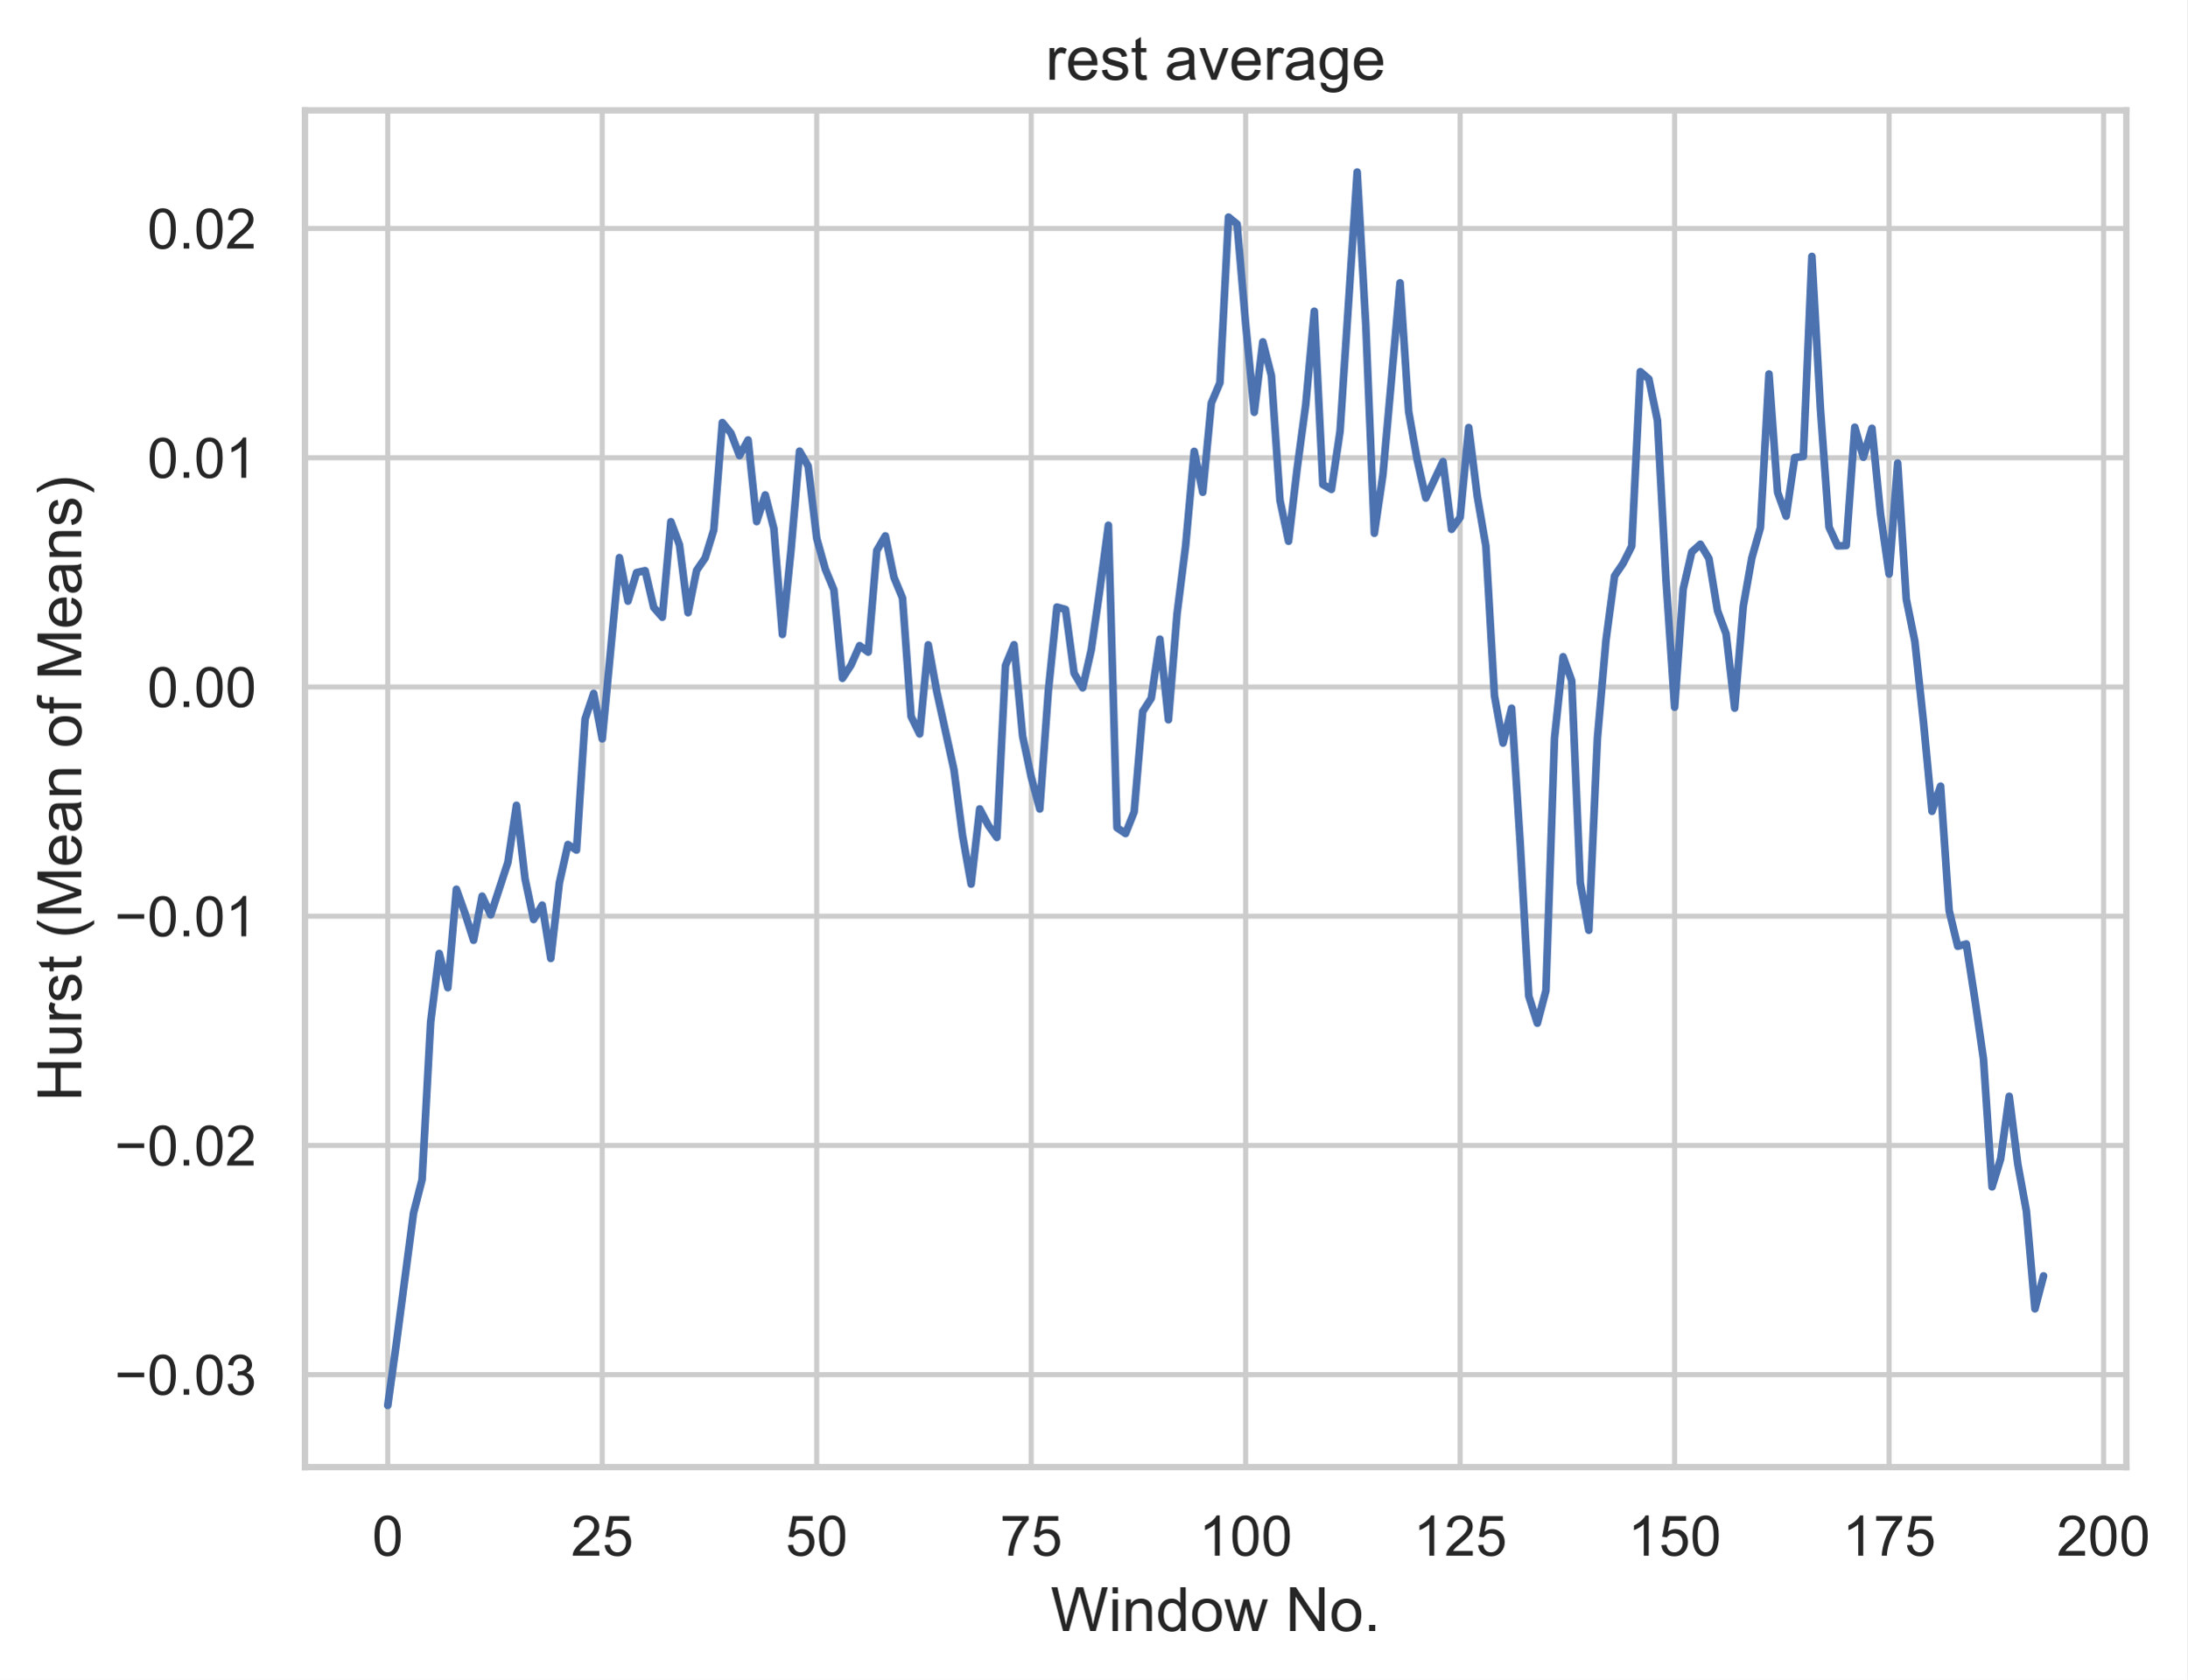
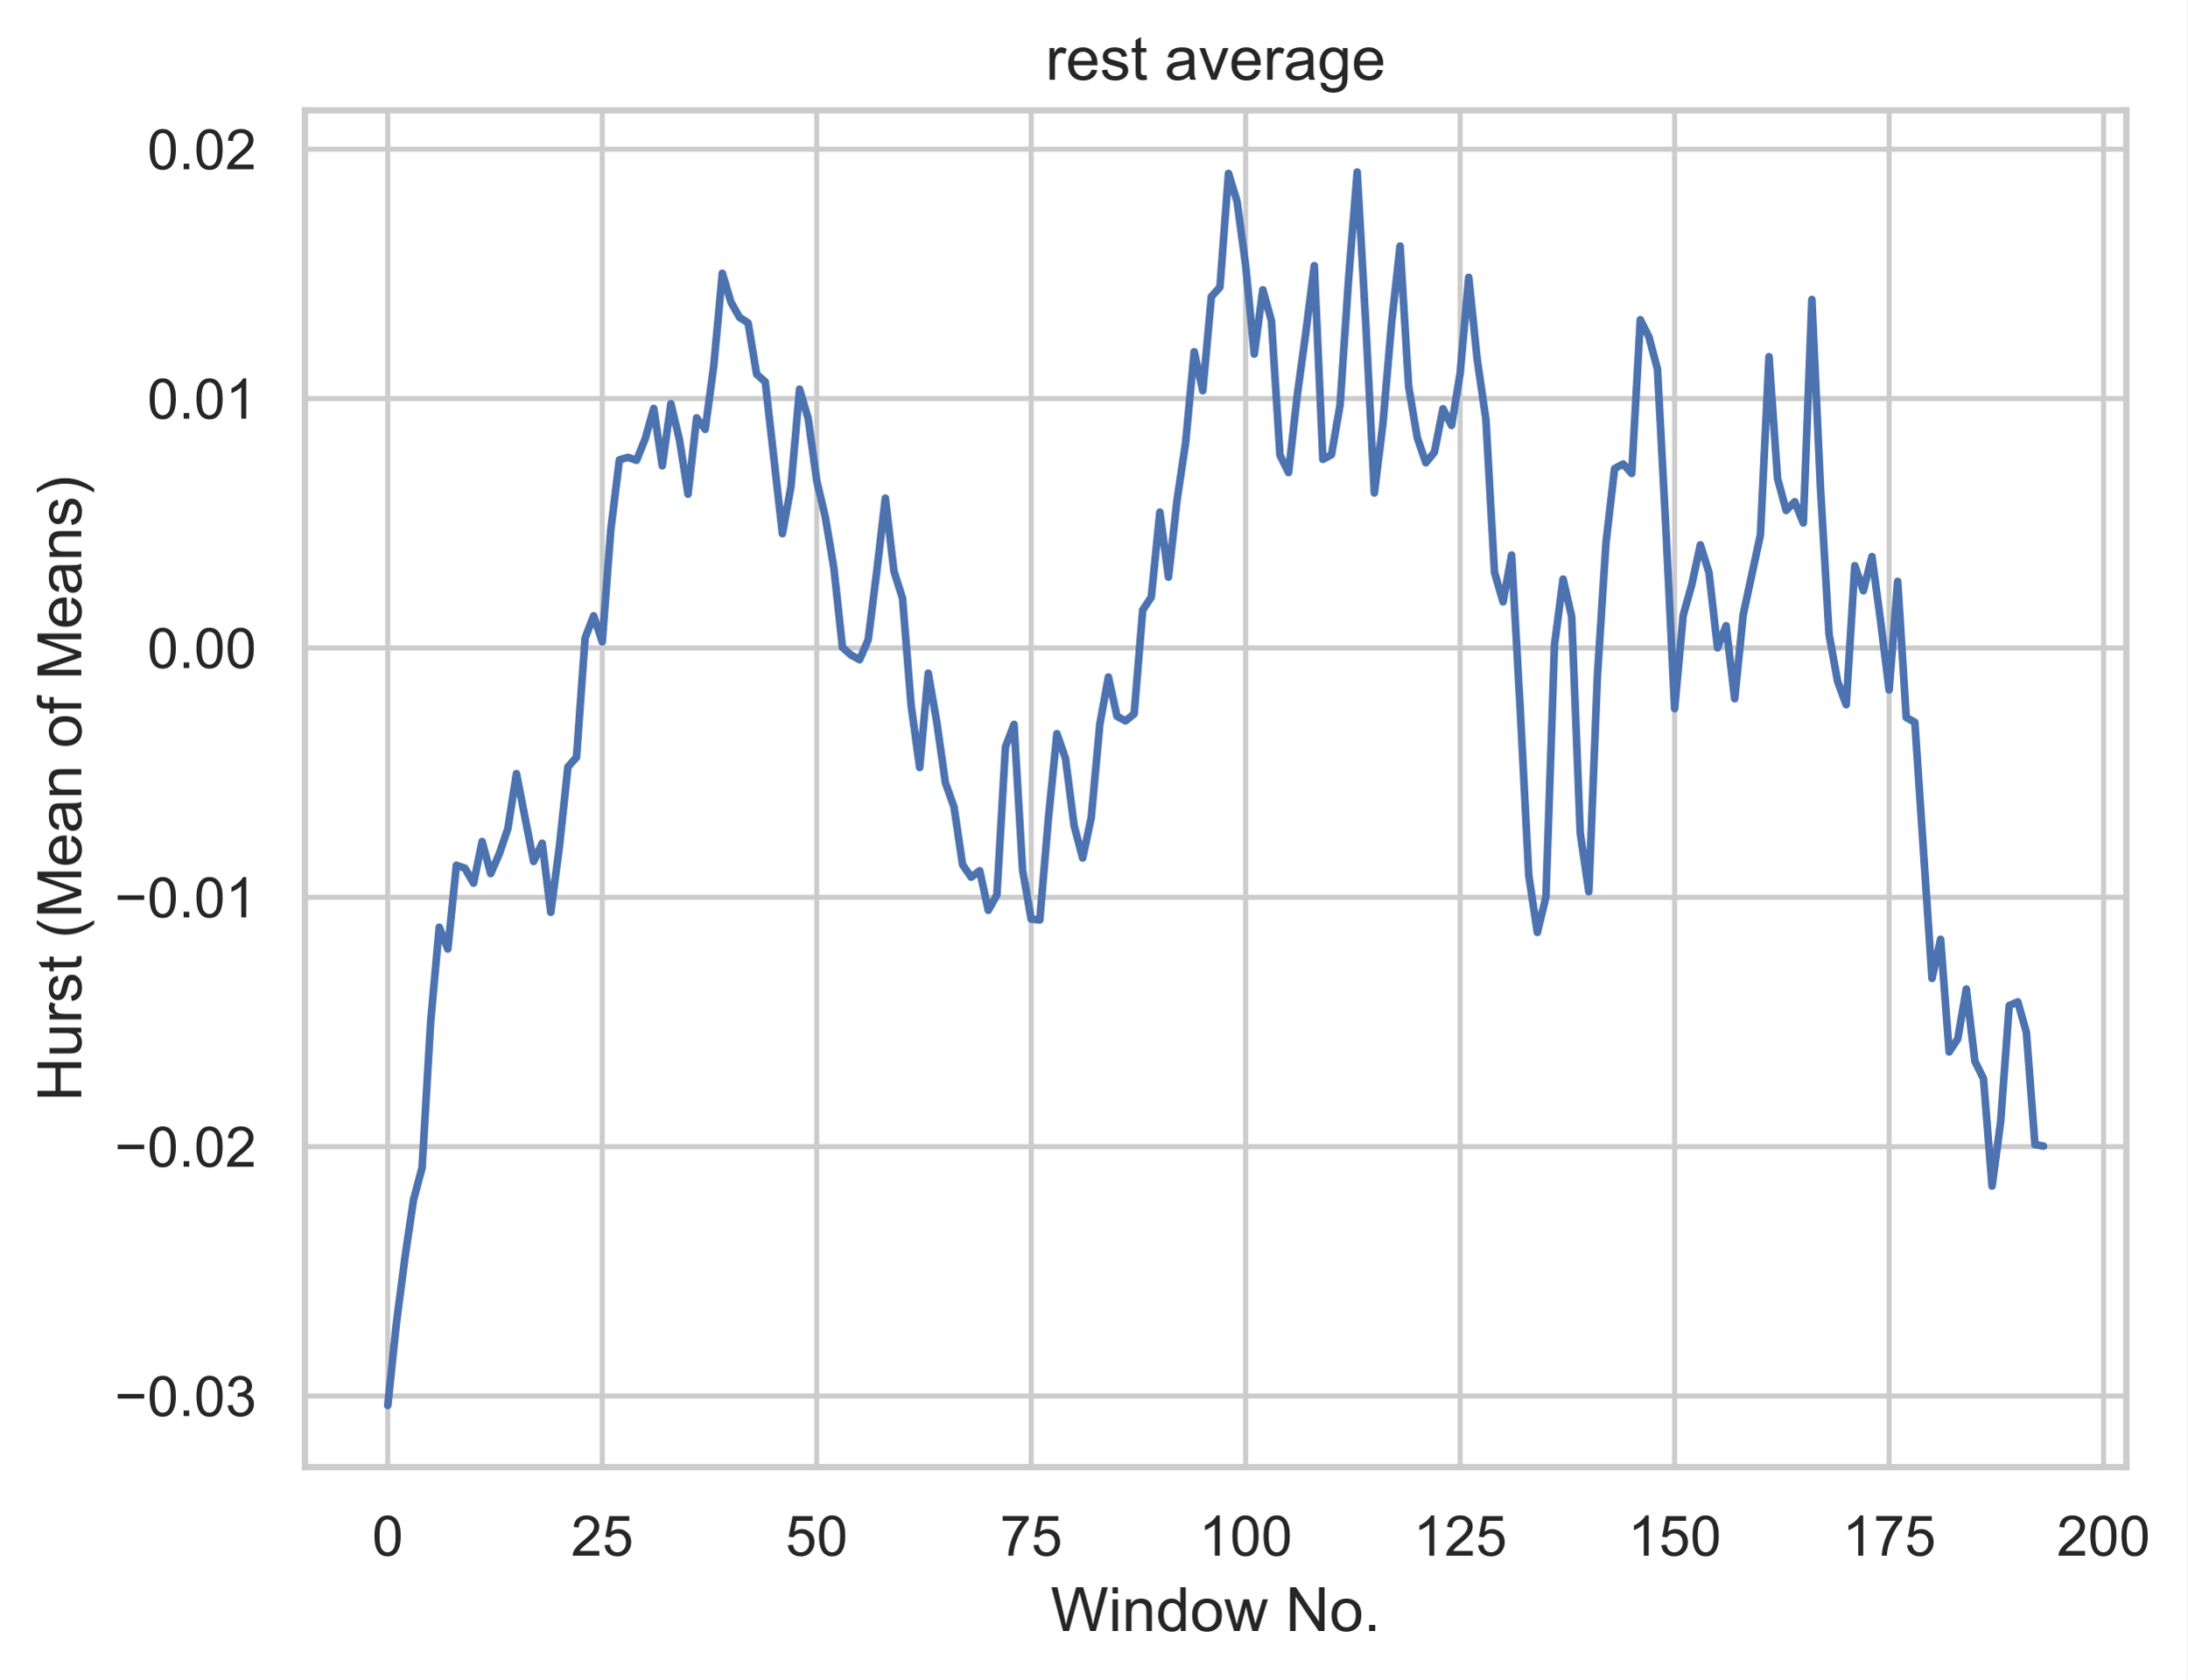
<svg xmlns="http://www.w3.org/2000/svg" xmlns:xlink="http://www.w3.org/1999/xlink" width="428.831pt" height="329.495pt" viewBox="0 0 428.831 329.495" version="1.1">
  <defs>
    <style type="text/css">*{stroke-linejoin: round; stroke-linecap: butt}</style>
  </defs>
  <g id="figure_1">
    <g id="patch_1">
      <path d="M 0 329.495  L 428.831 329.495  L 428.831 0  L 0 0  z " style="fill: #ffffff" />
    </g>
    <g id="axes_1">
      <g id="patch_2">
        <path d="M 59.793 287.761  L 416.913 287.761  L 416.913 21.649  L 59.793 21.649  z " style="fill: #ffffff" />
      </g>
      <g id="matplotlib.axis_1">
        <g id="xtick_1">
          <g id="line2d_1">
-             <path d="M 76.026 287.761  L 76.026 21.649  " clip-path="url(#pa81cbd7148)" style="fill: none; stroke: #cccccc; stroke-linecap: round" />
+             <path d="M 76.026 287.761  L 76.026 21.649  " clip-path="url(#p15cde6a3e1)" style="fill: none; stroke: #cccccc; stroke-linecap: round" />
          </g>
          <g id="text_1">
            <g style="fill: #262626" transform="translate(72.96718 305.1343) scale(0.11 -0.11)">
              <defs>
                <path id="ArialMT-30" d="M 266 2259  Q 266 3072 433 3567  Q 600 4063 929 4331  Q 1259 4600 1759 4600  Q 2128 4600 2406 4451  Q 2684 4303 2865 4023  Q 3047 3744 3150 3342  Q 3253 2941 3253 2259  Q 3253 1453 3087 958  Q 2922 463 2592 192  Q 2263 -78 1759 -78  Q 1097 -78 719 397  Q 266 969 266 2259  z M 844 2259  Q 844 1131 1108 757  Q 1372 384 1759 384  Q 2147 384 2411 759  Q 2675 1134 2675 2259  Q 2675 3391 2411 3762  Q 2147 4134 1753 4134  Q 1366 4134 1134 3806  Q 844 3388 844 2259  z " transform="scale(0.015625)" />
              </defs>
              <use xlink:href="#ArialMT-30" />
            </g>
          </g>
        </g>
        <g id="xtick_2">
          <g id="line2d_2">
-             <path d="M 118.079 287.761  L 118.079 21.649  " clip-path="url(#pa81cbd7148)" style="fill: none; stroke: #cccccc; stroke-linecap: round" />
+             <path d="M 118.079 287.761  L 118.079 21.649  " clip-path="url(#p15cde6a3e1)" style="fill: none; stroke: #cccccc; stroke-linecap: round" />
          </g>
          <g id="text_2">
            <g style="fill: #262626" transform="translate(111.9624 305.1343) scale(0.11 -0.11)">
              <defs>
                <path id="ArialMT-32" d="M 3222 541  L 3222 0  L 194 0  Q 188 203 259 391  Q 375 700 629 1000  Q 884 1300 1366 1694  Q 2113 2306 2375 2664  Q 2638 3022 2638 3341  Q 2638 3675 2398 3904  Q 2159 4134 1775 4134  Q 1369 4134 1125 3890  Q 881 3647 878 3216  L 300 3275  Q 359 3922 746 4261  Q 1134 4600 1788 4600  Q 2447 4600 2831 4234  Q 3216 3869 3216 3328  Q 3216 3053 3103 2787  Q 2991 2522 2730 2228  Q 2469 1934 1863 1422  Q 1356 997 1212 845  Q 1069 694 975 541  L 3222 541  z " transform="scale(0.015625)" />
                <path id="ArialMT-35" d="M 266 1200  L 856 1250  Q 922 819 1161 601  Q 1400 384 1738 384  Q 2144 384 2425 690  Q 2706 997 2706 1503  Q 2706 1984 2436 2262  Q 2166 2541 1728 2541  Q 1456 2541 1237 2417  Q 1019 2294 894 2097  L 366 2166  L 809 4519  L 3088 4519  L 3088 3981  L 1259 3981  L 1013 2750  Q 1425 3038 1878 3038  Q 2478 3038 2890 2622  Q 3303 2206 3303 1553  Q 3303 931 2941 478  Q 2500 -78 1738 -78  Q 1113 -78 717 272  Q 322 622 266 1200  z " transform="scale(0.015625)" />
              </defs>
              <use xlink:href="#ArialMT-32" />
              <use xlink:href="#ArialMT-35" x="55.615" />
            </g>
          </g>
        </g>
        <g id="xtick_3">
          <g id="line2d_3">
-             <path d="M 160.133 287.761  L 160.133 21.649  " clip-path="url(#pa81cbd7148)" style="fill: none; stroke: #cccccc; stroke-linecap: round" />
+             <path d="M 160.133 287.761  L 160.133 21.649  " clip-path="url(#p15cde6a3e1)" style="fill: none; stroke: #cccccc; stroke-linecap: round" />
          </g>
          <g id="text_3">
            <g style="fill: #262626" transform="translate(154.0161 305.1343) scale(0.11 -0.11)">
              <use xlink:href="#ArialMT-35" />
              <use xlink:href="#ArialMT-30" x="55.615" />
            </g>
          </g>
        </g>
        <g id="xtick_4">
          <g id="line2d_4">
-             <path d="M 202.187 287.761  L 202.187 21.649  " clip-path="url(#pa81cbd7148)" style="fill: none; stroke: #cccccc; stroke-linecap: round" />
+             <path d="M 202.187 287.761  L 202.187 21.649  " clip-path="url(#p15cde6a3e1)" style="fill: none; stroke: #cccccc; stroke-linecap: round" />
          </g>
          <g id="text_4">
            <g style="fill: #262626" transform="translate(196.0698 305.1343) scale(0.11 -0.11)">
              <defs>
                <path id="ArialMT-37" d="M 303 3981  L 303 4522  L 3269 4522  L 3269 4084  Q 2831 3619 2401 2847  Q 1972 2075 1738 1259  Q 1569 684 1522 0  L 944 0  Q 953 541 1156 1306  Q 1359 2072 1739 2783  Q 2119 3494 2547 3981  L 303 3981  z " transform="scale(0.015625)" />
              </defs>
              <use xlink:href="#ArialMT-37" />
              <use xlink:href="#ArialMT-35" x="55.615" />
            </g>
          </g>
        </g>
        <g id="xtick_5">
          <g id="line2d_5">
-             <path d="M 244.24 287.761  L 244.24 21.649  " clip-path="url(#pa81cbd7148)" style="fill: none; stroke: #cccccc; stroke-linecap: round" />
+             <path d="M 244.24 287.761  L 244.24 21.649  " clip-path="url(#p15cde6a3e1)" style="fill: none; stroke: #cccccc; stroke-linecap: round" />
          </g>
          <g id="text_5">
            <g style="fill: #262626" transform="translate(235.0649 305.1343) scale(0.11 -0.11)">
              <defs>
                <path id="ArialMT-31" d="M 2384 0  L 1822 0  L 1822 3584  Q 1619 3391 1289 3197  Q 959 3003 697 2906  L 697 3450  Q 1169 3672 1522 3987  Q 1875 4303 2022 4600  L 2384 4600  L 2384 0  z " transform="scale(0.015625)" />
              </defs>
              <use xlink:href="#ArialMT-31" />
              <use xlink:href="#ArialMT-30" x="55.615" />
              <use xlink:href="#ArialMT-30" x="111.23" />
            </g>
          </g>
        </g>
        <g id="xtick_6">
          <g id="line2d_6">
-             <path d="M 286.294 287.761  L 286.294 21.649  " clip-path="url(#pa81cbd7148)" style="fill: none; stroke: #cccccc; stroke-linecap: round" />
+             <path d="M 286.294 287.761  L 286.294 21.649  " clip-path="url(#p15cde6a3e1)" style="fill: none; stroke: #cccccc; stroke-linecap: round" />
          </g>
          <g id="text_6">
            <g style="fill: #262626" transform="translate(277.1186 305.1343) scale(0.11 -0.11)">
              <use xlink:href="#ArialMT-31" />
              <use xlink:href="#ArialMT-32" x="55.615" />
              <use xlink:href="#ArialMT-35" x="111.23" />
            </g>
          </g>
        </g>
        <g id="xtick_7">
          <g id="line2d_7">
-             <path d="M 328.348 287.761  L 328.348 21.649  " clip-path="url(#pa81cbd7148)" style="fill: none; stroke: #cccccc; stroke-linecap: round" />
+             <path d="M 328.348 287.761  L 328.348 21.649  " clip-path="url(#p15cde6a3e1)" style="fill: none; stroke: #cccccc; stroke-linecap: round" />
          </g>
          <g id="text_7">
            <g style="fill: #262626" transform="translate(319.1723 305.1343) scale(0.11 -0.11)">
              <use xlink:href="#ArialMT-31" />
              <use xlink:href="#ArialMT-35" x="55.615" />
              <use xlink:href="#ArialMT-30" x="111.23" />
            </g>
          </g>
        </g>
        <g id="xtick_8">
          <g id="line2d_8">
-             <path d="M 370.402 287.761  L 370.402 21.649  " clip-path="url(#pa81cbd7148)" style="fill: none; stroke: #cccccc; stroke-linecap: round" />
+             <path d="M 370.402 287.761  L 370.402 21.649  " clip-path="url(#p15cde6a3e1)" style="fill: none; stroke: #cccccc; stroke-linecap: round" />
          </g>
          <g id="text_8">
            <g style="fill: #262626" transform="translate(361.226 305.1343) scale(0.11 -0.11)">
              <use xlink:href="#ArialMT-31" />
              <use xlink:href="#ArialMT-37" x="55.615" />
              <use xlink:href="#ArialMT-35" x="111.23" />
            </g>
          </g>
        </g>
        <g id="xtick_9">
          <g id="line2d_9">
-             <path d="M 412.455 287.761  L 412.455 21.649  " clip-path="url(#pa81cbd7148)" style="fill: none; stroke: #cccccc; stroke-linecap: round" />
+             <path d="M 412.455 287.761  L 412.455 21.649  " clip-path="url(#p15cde6a3e1)" style="fill: none; stroke: #cccccc; stroke-linecap: round" />
          </g>
          <g id="text_9">
            <g style="fill: #262626" transform="translate(403.2797 305.1343) scale(0.11 -0.11)">
              <use xlink:href="#ArialMT-32" />
              <use xlink:href="#ArialMT-30" x="55.615" />
              <use xlink:href="#ArialMT-30" x="111.23" />
            </g>
          </g>
        </g>
        <g id="text_10">
          <g style="fill: #262626" transform="translate(206.0102 319.91) scale(0.12 -0.12)">
            <defs>
              <path id="ArialMT-57" d="M 1294 0  L 78 4581  L 700 4581  L 1397 1578  Q 1509 1106 1591 641  Q 1766 1375 1797 1488  L 2669 4581  L 3400 4581  L 4056 2263  Q 4303 1400 4413 641  Q 4500 1075 4641 1638  L 5359 4581  L 5969 4581  L 4713 0  L 4128 0  L 3163 3491  Q 3041 3928 3019 4028  Q 2947 3713 2884 3491  L 1913 0  L 1294 0  z " transform="scale(0.015625)" />
              <path id="ArialMT-69" d="M 425 3934  L 425 4581  L 988 4581  L 988 3934  L 425 3934  z M 425 0  L 425 3319  L 988 3319  L 988 0  L 425 0  z " transform="scale(0.015625)" />
              <path id="ArialMT-6e" d="M 422 0  L 422 3319  L 928 3319  L 928 2847  Q 1294 3394 1984 3394  Q 2284 3394 2536 3286  Q 2788 3178 2913 3003  Q 3038 2828 3088 2588  Q 3119 2431 3119 2041  L 3119 0  L 2556 0  L 2556 2019  Q 2556 2363 2490 2533  Q 2425 2703 2258 2804  Q 2091 2906 1866 2906  Q 1506 2906 1245 2678  Q 984 2450 984 1813  L 984 0  L 422 0  z " transform="scale(0.015625)" />
              <path id="ArialMT-64" d="M 2575 0  L 2575 419  Q 2259 -75 1647 -75  Q 1250 -75 917 144  Q 584 363 401 755  Q 219 1147 219 1656  Q 219 2153 384 2558  Q 550 2963 881 3178  Q 1213 3394 1622 3394  Q 1922 3394 2156 3267  Q 2391 3141 2538 2938  L 2538 4581  L 3097 4581  L 3097 0  L 2575 0  z M 797 1656  Q 797 1019 1065 703  Q 1334 388 1700 388  Q 2069 388 2326 689  Q 2584 991 2584 1609  Q 2584 2291 2321 2609  Q 2059 2928 1675 2928  Q 1300 2928 1048 2622  Q 797 2316 797 1656  z " transform="scale(0.015625)" />
              <path id="ArialMT-6f" d="M 213 1659  Q 213 2581 725 3025  Q 1153 3394 1769 3394  Q 2453 3394 2887 2945  Q 3322 2497 3322 1706  Q 3322 1066 3130 698  Q 2938 331 2570 128  Q 2203 -75 1769 -75  Q 1072 -75 642 372  Q 213 819 213 1659  z M 791 1659  Q 791 1022 1069 705  Q 1347 388 1769 388  Q 2188 388 2466 706  Q 2744 1025 2744 1678  Q 2744 2294 2464 2611  Q 2184 2928 1769 2928  Q 1347 2928 1069 2612  Q 791 2297 791 1659  z " transform="scale(0.015625)" />
              <path id="ArialMT-77" d="M 1034 0  L 19 3319  L 600 3319  L 1128 1403  L 1325 691  Q 1338 744 1497 1375  L 2025 3319  L 2603 3319  L 3100 1394  L 3266 759  L 3456 1400  L 4025 3319  L 4572 3319  L 3534 0  L 2950 0  L 2422 1988  L 2294 2553  L 1622 0  L 1034 0  z " transform="scale(0.015625)" />
              <path id="ArialMT-20" transform="scale(0.015625)" />
              <path id="ArialMT-4e" d="M 488 0  L 488 4581  L 1109 4581  L 3516 984  L 3516 4581  L 4097 4581  L 4097 0  L 3475 0  L 1069 3600  L 1069 0  L 488 0  z " transform="scale(0.015625)" />
              <path id="ArialMT-2e" d="M 581 0  L 581 641  L 1222 641  L 1222 0  L 581 0  z " transform="scale(0.015625)" />
            </defs>
            <use xlink:href="#ArialMT-57" />
            <use xlink:href="#ArialMT-69" x="94.385" />
            <use xlink:href="#ArialMT-6e" x="116.602" />
            <use xlink:href="#ArialMT-64" x="172.217" />
            <use xlink:href="#ArialMT-6f" x="227.832" />
            <use xlink:href="#ArialMT-77" x="283.447" />
            <use xlink:href="#ArialMT-20" x="355.664" />
            <use xlink:href="#ArialMT-4e" x="383.447" />
            <use xlink:href="#ArialMT-6f" x="455.664" />
            <use xlink:href="#ArialMT-2e" x="511.279" />
          </g>
        </g>
      </g>
      <g id="matplotlib.axis_2">
        <g id="ytick_1">
          <g id="line2d_10">
-             <path d="M 59.793 269.628  L 416.913 269.628  " clip-path="url(#pa81cbd7148)" style="fill: none; stroke: #cccccc; stroke-linecap: round" />
+             <path d="M 59.793 273.815  L 416.913 273.815  " clip-path="url(#p15cde6a3e1)" style="fill: none; stroke: #cccccc; stroke-linecap: round" />
          </g>
          <g id="text_11">
-             <g style="fill: #262626" transform="translate(22.46125 273.5649) scale(0.11 -0.11)">
+             <g style="fill: #262626" transform="translate(22.46125 277.7518) scale(0.11 -0.11)">
              <defs>
                <path id="ArialMT-2212" d="M 3381 1997  L 356 1997  L 356 2522  L 3381 2522  L 3381 1997  z " transform="scale(0.015625)" />
                <path id="ArialMT-33" d="M 269 1209  L 831 1284  Q 928 806 1161 595  Q 1394 384 1728 384  Q 2125 384 2398 659  Q 2672 934 2672 1341  Q 2672 1728 2419 1979  Q 2166 2231 1775 2231  Q 1616 2231 1378 2169  L 1441 2663  Q 1497 2656 1531 2656  Q 1891 2656 2178 2843  Q 2466 3031 2466 3422  Q 2466 3731 2256 3934  Q 2047 4138 1716 4138  Q 1388 4138 1169 3931  Q 950 3725 888 3313  L 325 3413  Q 428 3978 793 4289  Q 1159 4600 1703 4600  Q 2078 4600 2393 4439  Q 2709 4278 2876 4000  Q 3044 3722 3044 3409  Q 3044 3113 2884 2869  Q 2725 2625 2413 2481  Q 2819 2388 3044 2092  Q 3269 1797 3269 1353  Q 3269 753 2831 336  Q 2394 -81 1725 -81  Q 1122 -81 723 278  Q 325 638 269 1209  z " transform="scale(0.015625)" />
              </defs>
              <use xlink:href="#ArialMT-2212" />
              <use xlink:href="#ArialMT-30" x="58.398" />
              <use xlink:href="#ArialMT-2e" x="114.014" />
              <use xlink:href="#ArialMT-30" x="141.797" />
              <use xlink:href="#ArialMT-33" x="197.412" />
            </g>
          </g>
        </g>
        <g id="ytick_2">
          <g id="line2d_11">
-             <path d="M 59.793 224.666  L 416.913 224.666  " clip-path="url(#pa81cbd7148)" style="fill: none; stroke: #cccccc; stroke-linecap: round" />
+             <path d="M 59.793 224.905  L 416.913 224.905  " clip-path="url(#p15cde6a3e1)" style="fill: none; stroke: #cccccc; stroke-linecap: round" />
          </g>
          <g id="text_12">
-             <g style="fill: #262626" transform="translate(22.46125 228.6026) scale(0.11 -0.11)">
+             <g style="fill: #262626" transform="translate(22.46125 228.8416) scale(0.11 -0.11)">
              <use xlink:href="#ArialMT-2212" />
              <use xlink:href="#ArialMT-30" x="58.398" />
              <use xlink:href="#ArialMT-2e" x="114.014" />
              <use xlink:href="#ArialMT-30" x="141.797" />
              <use xlink:href="#ArialMT-32" x="197.412" />
            </g>
          </g>
        </g>
        <g id="ytick_3">
          <g id="line2d_12">
-             <path d="M 59.793 179.703  L 416.913 179.703  " clip-path="url(#pa81cbd7148)" style="fill: none; stroke: #cccccc; stroke-linecap: round" />
+             <path d="M 59.793 175.995  L 416.913 175.995  " clip-path="url(#p15cde6a3e1)" style="fill: none; stroke: #cccccc; stroke-linecap: round" />
          </g>
          <g id="text_13">
-             <g style="fill: #262626" transform="translate(22.46125 183.6403) scale(0.11 -0.11)">
+             <g style="fill: #262626" transform="translate(22.46125 179.9314) scale(0.11 -0.11)">
              <use xlink:href="#ArialMT-2212" />
              <use xlink:href="#ArialMT-30" x="58.398" />
              <use xlink:href="#ArialMT-2e" x="114.014" />
              <use xlink:href="#ArialMT-30" x="141.797" />
              <use xlink:href="#ArialMT-31" x="197.412" />
            </g>
          </g>
        </g>
        <g id="ytick_4">
          <g id="line2d_13">
-             <path d="M 59.793 134.741  L 416.913 134.741  " clip-path="url(#pa81cbd7148)" style="fill: none; stroke: #cccccc; stroke-linecap: round" />
+             <path d="M 59.793 127.084  L 416.913 127.084  " clip-path="url(#p15cde6a3e1)" style="fill: none; stroke: #cccccc; stroke-linecap: round" />
          </g>
          <g id="text_14">
-             <g style="fill: #262626" transform="translate(28.88594 138.678) scale(0.11 -0.11)">
+             <g style="fill: #262626" transform="translate(28.88594 131.0212) scale(0.11 -0.11)">
              <use xlink:href="#ArialMT-30" />
              <use xlink:href="#ArialMT-2e" x="55.615" />
              <use xlink:href="#ArialMT-30" x="83.398" />
              <use xlink:href="#ArialMT-30" x="139.014" />
            </g>
          </g>
        </g>
        <g id="ytick_5">
          <g id="line2d_14">
-             <path d="M 59.793 89.779  L 416.913 89.779  " clip-path="url(#pa81cbd7148)" style="fill: none; stroke: #cccccc; stroke-linecap: round" />
+             <path d="M 59.793 78.174  L 416.913 78.174  " clip-path="url(#p15cde6a3e1)" style="fill: none; stroke: #cccccc; stroke-linecap: round" />
          </g>
          <g id="text_15">
-             <g style="fill: #262626" transform="translate(28.88594 93.71568) scale(0.11 -0.11)">
+             <g style="fill: #262626" transform="translate(28.88594 82.11101) scale(0.11 -0.11)">
              <use xlink:href="#ArialMT-30" />
              <use xlink:href="#ArialMT-2e" x="55.615" />
              <use xlink:href="#ArialMT-30" x="83.398" />
              <use xlink:href="#ArialMT-31" x="139.014" />
            </g>
          </g>
        </g>
        <g id="ytick_6">
          <g id="line2d_15">
-             <path d="M 59.793 44.817  L 416.913 44.817  " clip-path="url(#pa81cbd7148)" style="fill: none; stroke: #cccccc; stroke-linecap: round" />
+             <path d="M 59.793 29.264  L 416.913 29.264  " clip-path="url(#p15cde6a3e1)" style="fill: none; stroke: #cccccc; stroke-linecap: round" />
          </g>
          <g id="text_16">
-             <g style="fill: #262626" transform="translate(28.88594 48.75339) scale(0.11 -0.11)">
+             <g style="fill: #262626" transform="translate(28.88594 33.20081) scale(0.11 -0.11)">
              <use xlink:href="#ArialMT-30" />
              <use xlink:href="#ArialMT-2e" x="55.615" />
              <use xlink:href="#ArialMT-30" x="83.398" />
              <use xlink:href="#ArialMT-32" x="139.014" />
            </g>
          </g>
        </g>
        <g id="text_17">
          <g style="fill: #262626" transform="translate(15.93562 216.0538) rotate(-90) scale(0.12 -0.12)">
            <defs>
              <path id="ArialMT-48" d="M 513 0  L 513 4581  L 1119 4581  L 1119 2700  L 3500 2700  L 3500 4581  L 4106 4581  L 4106 0  L 3500 0  L 3500 2159  L 1119 2159  L 1119 0  L 513 0  z " transform="scale(0.015625)" />
              <path id="ArialMT-75" d="M 2597 0  L 2597 488  Q 2209 -75 1544 -75  Q 1250 -75 995 37  Q 741 150 617 320  Q 494 491 444 738  Q 409 903 409 1263  L 409 3319  L 972 3319  L 972 1478  Q 972 1038 1006 884  Q 1059 663 1231 536  Q 1403 409 1656 409  Q 1909 409 2131 539  Q 2353 669 2445 892  Q 2538 1116 2538 1541  L 2538 3319  L 3100 3319  L 3100 0  L 2597 0  z " transform="scale(0.015625)" />
              <path id="ArialMT-72" d="M 416 0  L 416 3319  L 922 3319  L 922 2816  Q 1116 3169 1280 3281  Q 1444 3394 1641 3394  Q 1925 3394 2219 3213  L 2025 2691  Q 1819 2813 1613 2813  Q 1428 2813 1281 2702  Q 1134 2591 1072 2394  Q 978 2094 978 1738  L 978 0  L 416 0  z " transform="scale(0.015625)" />
              <path id="ArialMT-73" d="M 197 991  L 753 1078  Q 800 744 1014 566  Q 1228 388 1613 388  Q 2000 388 2187 545  Q 2375 703 2375 916  Q 2375 1106 2209 1216  Q 2094 1291 1634 1406  Q 1016 1563 777 1677  Q 538 1791 414 1992  Q 291 2194 291 2438  Q 291 2659 392 2848  Q 494 3038 669 3163  Q 800 3259 1026 3326  Q 1253 3394 1513 3394  Q 1903 3394 2198 3281  Q 2494 3169 2634 2976  Q 2775 2784 2828 2463  L 2278 2388  Q 2241 2644 2061 2787  Q 1881 2931 1553 2931  Q 1166 2931 1000 2803  Q 834 2675 834 2503  Q 834 2394 903 2306  Q 972 2216 1119 2156  Q 1203 2125 1616 2013  Q 2213 1853 2448 1751  Q 2684 1650 2818 1456  Q 2953 1263 2953 975  Q 2953 694 2789 445  Q 2625 197 2315 61  Q 2006 -75 1616 -75  Q 969 -75 630 194  Q 291 463 197 991  z " transform="scale(0.015625)" />
              <path id="ArialMT-74" d="M 1650 503  L 1731 6  Q 1494 -44 1306 -44  Q 1000 -44 831 53  Q 663 150 594 308  Q 525 466 525 972  L 525 2881  L 113 2881  L 113 3319  L 525 3319  L 525 4141  L 1084 4478  L 1084 3319  L 1650 3319  L 1650 2881  L 1084 2881  L 1084 941  Q 1084 700 1114 631  Q 1144 563 1211 522  Q 1278 481 1403 481  Q 1497 481 1650 503  z " transform="scale(0.015625)" />
              <path id="ArialMT-28" d="M 1497 -1347  Q 1031 -759 709 28  Q 388 816 388 1659  Q 388 2403 628 3084  Q 909 3875 1497 4659  L 1900 4659  Q 1522 4009 1400 3731  Q 1209 3300 1100 2831  Q 966 2247 966 1656  Q 966 153 1900 -1347  L 1497 -1347  z " transform="scale(0.015625)" />
              <path id="ArialMT-4d" d="M 475 0  L 475 4581  L 1388 4581  L 2472 1338  Q 2622 884 2691 659  Q 2769 909 2934 1394  L 4031 4581  L 4847 4581  L 4847 0  L 4263 0  L 4263 3834  L 2931 0  L 2384 0  L 1059 3900  L 1059 0  L 475 0  z " transform="scale(0.015625)" />
              <path id="ArialMT-65" d="M 2694 1069  L 3275 997  Q 3138 488 2766 206  Q 2394 -75 1816 -75  Q 1088 -75 661 373  Q 234 822 234 1631  Q 234 2469 665 2931  Q 1097 3394 1784 3394  Q 2450 3394 2872 2941  Q 3294 2488 3294 1666  Q 3294 1616 3291 1516  L 816 1516  Q 847 969 1125 678  Q 1403 388 1819 388  Q 2128 388 2347 550  Q 2566 713 2694 1069  z M 847 1978  L 2700 1978  Q 2663 2397 2488 2606  Q 2219 2931 1791 2931  Q 1403 2931 1139 2672  Q 875 2413 847 1978  z " transform="scale(0.015625)" />
              <path id="ArialMT-61" d="M 2588 409  Q 2275 144 1986 34  Q 1697 -75 1366 -75  Q 819 -75 525 192  Q 231 459 231 875  Q 231 1119 342 1320  Q 453 1522 633 1644  Q 813 1766 1038 1828  Q 1203 1872 1538 1913  Q 2219 1994 2541 2106  Q 2544 2222 2544 2253  Q 2544 2597 2384 2738  Q 2169 2928 1744 2928  Q 1347 2928 1158 2789  Q 969 2650 878 2297  L 328 2372  Q 403 2725 575 2942  Q 747 3159 1072 3276  Q 1397 3394 1825 3394  Q 2250 3394 2515 3294  Q 2781 3194 2906 3042  Q 3031 2891 3081 2659  Q 3109 2516 3109 2141  L 3109 1391  Q 3109 606 3145 398  Q 3181 191 3288 0  L 2700 0  Q 2613 175 2588 409  z M 2541 1666  Q 2234 1541 1622 1453  Q 1275 1403 1131 1340  Q 988 1278 909 1158  Q 831 1038 831 891  Q 831 666 1001 516  Q 1172 366 1500 366  Q 1825 366 2078 508  Q 2331 650 2450 897  Q 2541 1088 2541 1459  L 2541 1666  z " transform="scale(0.015625)" />
              <path id="ArialMT-66" d="M 556 0  L 556 2881  L 59 2881  L 59 3319  L 556 3319  L 556 3672  Q 556 4006 616 4169  Q 697 4388 901 4523  Q 1106 4659 1475 4659  Q 1713 4659 2000 4603  L 1916 4113  Q 1741 4144 1584 4144  Q 1328 4144 1222 4034  Q 1116 3925 1116 3625  L 1116 3319  L 1763 3319  L 1763 2881  L 1116 2881  L 1116 0  L 556 0  z " transform="scale(0.015625)" />
              <path id="ArialMT-29" d="M 791 -1347  L 388 -1347  Q 1322 153 1322 1656  Q 1322 2244 1188 2822  Q 1081 3291 891 3722  Q 769 4003 388 4659  L 791 4659  Q 1378 3875 1659 3084  Q 1900 2403 1900 1659  Q 1900 816 1576 28  Q 1253 -759 791 -1347  z " transform="scale(0.015625)" />
            </defs>
            <use xlink:href="#ArialMT-48" />
            <use xlink:href="#ArialMT-75" x="72.217" />
            <use xlink:href="#ArialMT-72" x="127.832" />
            <use xlink:href="#ArialMT-73" x="161.133" />
            <use xlink:href="#ArialMT-74" x="211.133" />
            <use xlink:href="#ArialMT-20" x="238.916" />
            <use xlink:href="#ArialMT-28" x="266.699" />
            <use xlink:href="#ArialMT-4d" x="300" />
            <use xlink:href="#ArialMT-65" x="383.301" />
            <use xlink:href="#ArialMT-61" x="438.916" />
            <use xlink:href="#ArialMT-6e" x="494.531" />
            <use xlink:href="#ArialMT-20" x="550.146" />
            <use xlink:href="#ArialMT-6f" x="577.93" />
            <use xlink:href="#ArialMT-66" x="633.545" />
            <use xlink:href="#ArialMT-20" x="661.328" />
            <use xlink:href="#ArialMT-4d" x="689.111" />
            <use xlink:href="#ArialMT-65" x="772.412" />
            <use xlink:href="#ArialMT-61" x="828.027" />
            <use xlink:href="#ArialMT-6e" x="883.643" />
            <use xlink:href="#ArialMT-73" x="939.258" />
            <use xlink:href="#ArialMT-29" x="989.258" />
          </g>
        </g>
      </g>
      <g id="PolyCollection_1" />
      <g id="line2d_16">
-         <path d="M 76.026 275.665  L 77.708 263.492  L 81.072 237.938  L 82.754 231.362  L 84.436 200.453  L 86.119 187.015  L 87.801 193.729  L 89.483 174.418  L 91.165 179.121  L 92.847 184.422  L 94.529 175.775  L 96.211 179.446  L 99.576 169.153  L 101.258 157.95  L 102.94 172.341  L 104.622 180.347  L 106.304 177.525  L 107.987 187.994  L 109.669 173.183  L 111.351 165.647  L 113.033 166.734  L 114.715 141.023  L 116.397 135.998  L 118.079 144.92  L 121.444 109.372  L 123.126 117.904  L 124.808 112.304  L 126.49 111.926  L 128.172 119.131  L 129.854 121.063  L 131.537 102.325  L 133.219 106.867  L 134.901 120.171  L 136.583 111.875  L 138.265 109.424  L 139.947 103.94  L 141.629 82.871  L 143.312 84.962  L 144.994 89.356  L 146.676 86.297  L 148.358 102.298  L 150.04 97.072  L 151.722 103.657  L 153.405 124.439  L 155.087 107.978  L 156.769 88.484  L 158.451 91.419  L 160.133 105.591  L 161.815 111.625  L 163.497 115.692  L 165.18 133.047  L 166.862 130.45  L 168.544 126.634  L 170.226 127.892  L 171.908 107.99  L 173.59 105.105  L 175.272 113.23  L 176.955 117.289  L 178.637 140.52  L 180.319 143.954  L 182.001 126.476  L 183.683 135.697  L 187.047 151.003  L 188.73 163.922  L 190.412 173.404  L 192.094 158.663  L 193.776 161.877  L 195.458 164.26  L 197.14 130.552  L 198.822 126.455  L 200.505 144.376  L 202.187 152.378  L 203.869 158.681  L 205.551 135.513  L 207.233 119.064  L 208.915 119.536  L 210.598 132.049  L 212.28 134.901  L 213.962 127.466  L 215.644 115.673  L 217.326 103.018  L 219.008 162.344  L 220.69 163.489  L 222.373 159.255  L 224.055 139.554  L 225.737 136.941  L 227.419 125.363  L 229.101 141.178  L 230.783 120.408  L 232.465 107.068  L 234.148 88.527  L 235.83 96.547  L 237.512 79.051  L 239.194 75.072  L 240.876 42.576  L 242.558 43.959  L 244.24 63.555  L 245.923 80.864  L 247.605 67.05  L 249.287 73.681  L 250.969 98.106  L 252.651 106.159  L 254.333 91.893  L 256.016 79.369  L 257.698 61.04  L 259.38 95.028  L 261.062 95.985  L 262.744 84.584  L 266.108 33.745  L 267.791 63.69  L 269.473 104.591  L 271.155 93.092  L 274.519 55.471  L 276.201 80.73  L 277.883 90.244  L 279.566 97.676  L 282.93 90.529  L 284.612 103.822  L 286.294 101.471  L 287.976 83.851  L 289.658 97.357  L 291.341 107.118  L 293.023 136.456  L 294.705 145.746  L 296.387 138.909  L 298.069 165.391  L 299.751 195.368  L 301.434 200.692  L 303.116 194.284  L 304.798 144.789  L 306.48 128.811  L 308.162 133.496  L 309.844 173.105  L 311.526 182.464  L 313.209 144.797  L 314.891 125.56  L 316.573 112.968  L 318.255 110.485  L 319.937 107.134  L 321.619 72.897  L 323.301 74.342  L 324.984 82.506  L 326.666 113.789  L 328.348 138.713  L 330.03 115.517  L 331.712 108.267  L 333.394 106.747  L 335.076 109.54  L 336.759 119.786  L 338.441 124.322  L 340.123 138.884  L 341.805 118.936  L 343.487 109.44  L 345.169 103.492  L 346.852 73.354  L 348.534 96.539  L 350.216 101.249  L 351.898 89.734  L 353.58 89.527  L 355.262 50.292  L 356.944 80.275  L 358.627 103.392  L 360.309 107.07  L 361.991 107.01  L 363.673 83.792  L 365.355 89.68  L 367.037 84.003  L 368.719 100.839  L 370.402 112.59  L 372.084 90.823  L 373.766 117.497  L 375.448 125.791  L 377.13 141.505  L 378.812 159.124  L 380.494 154.199  L 382.177 178.619  L 383.859 185.601  L 385.541 185.159  L 387.223 196.002  L 388.905 207.736  L 390.587 232.795  L 392.27 227.296  L 393.952 215.039  L 395.634 228.326  L 397.316 237.518  L 398.998 256.715  L 400.68 250.259  L 400.68 250.259  " clip-path="url(#pa81cbd7148)" style="fill: none; stroke: #4c72b0; stroke-width: 1.5; stroke-linecap: round" />
+         <path d="M 76.026 275.665  L 77.708 259.628  L 79.39 246.69  L 81.072 235.338  L 82.754 229.042  L 84.436 200.416  L 86.119 181.872  L 87.801 186.138  L 89.483 169.718  L 91.165 170.291  L 92.847 173.226  L 94.529 165.057  L 96.211 171.353  L 97.894 167.474  L 99.576 162.521  L 101.258 151.742  L 104.622 168.976  L 106.304 165.388  L 107.987 178.934  L 109.669 166.126  L 111.351 150.422  L 113.033 148.527  L 114.715 125.157  L 116.397 120.791  L 118.079 125.882  L 119.762 103.867  L 121.444 90.192  L 123.126 89.703  L 124.808 90.285  L 126.49 86.098  L 128.172 80.104  L 129.854 91.351  L 131.537 79.193  L 133.219 86.252  L 134.901 96.924  L 136.583 81.965  L 138.265 84.209  L 139.947 71.744  L 141.629 53.591  L 143.312 59.256  L 144.994 62.241  L 146.676 63.324  L 148.358 73.408  L 150.04 74.895  L 153.405 104.667  L 155.087 95.424  L 156.769 76.335  L 158.451 82.063  L 160.133 94.282  L 161.815 101.411  L 163.497 111.414  L 165.18 126.986  L 166.862 128.481  L 168.544 129.39  L 170.226 125.471  L 171.908 112.048  L 173.59 97.703  L 175.272 112.025  L 176.955 117.33  L 178.637 138.294  L 180.319 150.539  L 182.001 132.032  L 183.683 141.699  L 185.365 153.538  L 187.047 158.251  L 188.73 169.596  L 190.412 172.05  L 192.094 170.784  L 193.776 178.55  L 195.458 175.557  L 197.14 146.512  L 198.822 142.078  L 200.505 170.692  L 202.187 180.266  L 203.869 180.442  L 205.551 160.662  L 207.233 143.911  L 208.915 148.776  L 210.598 161.933  L 212.28 168.294  L 213.962 160.364  L 215.644 142.044  L 217.326 132.795  L 219.008 140.488  L 220.69 141.4  L 222.373 140.019  L 224.055 119.659  L 225.737 117.107  L 227.419 100.447  L 229.101 113.193  L 230.783 98.11  L 232.465 86.815  L 234.148 68.988  L 235.83 76.63  L 237.512 58.195  L 239.194 56.323  L 240.876 34.015  L 242.558 39.531  L 244.24 52.09  L 245.923 69.45  L 247.605 56.837  L 249.287 62.884  L 250.969 89.271  L 252.651 92.682  L 254.333 77.695  L 256.016 65.381  L 257.698 52.109  L 259.38 90.095  L 261.062 89.181  L 262.744 79.474  L 264.426 54.661  L 266.108 33.745  L 267.791 63.471  L 269.473 96.679  L 271.155 83.066  L 272.837 63.527  L 274.519 48.249  L 276.201 75.839  L 277.883 85.816  L 279.566 90.761  L 281.248 88.682  L 282.93 80.164  L 284.612 83.453  L 286.294 73.212  L 287.976 54.394  L 289.658 70.654  L 291.341 82.202  L 293.023 112.215  L 294.705 118.05  L 296.387 108.865  L 298.069 139.046  L 299.751 171.719  L 301.434 182.875  L 303.116 175.921  L 304.798 126.428  L 306.48 113.58  L 308.162 120.937  L 309.844 163.383  L 311.526 174.89  L 313.209 132.564  L 314.891 106.448  L 316.573 91.913  L 318.255 91.003  L 319.937 92.861  L 321.619 62.719  L 323.301 66.058  L 324.984 72.404  L 326.666 104.292  L 328.348 138.987  L 330.03 120.678  L 331.712 114.68  L 333.394 106.869  L 335.076 112.253  L 336.759 127.065  L 338.441 122.727  L 340.123 137.05  L 341.805 120.498  L 345.169 104.913  L 346.852 69.961  L 348.534 93.862  L 350.216 100.117  L 351.898 98.409  L 353.58 102.58  L 355.262 58.749  L 356.944 95.619  L 358.627 124.394  L 360.309 133.684  L 361.991 138.225  L 363.673 110.95  L 365.355 115.863  L 367.037 109.166  L 368.719 121.695  L 370.402 135.317  L 372.084 114.027  L 373.766 140.728  L 375.448 141.671  L 378.812 191.912  L 380.494 184.23  L 382.177 206.33  L 383.859 203.761  L 385.541 193.987  L 387.223 208.144  L 388.905 211.563  L 390.587 232.634  L 392.27 220.051  L 393.952 197.231  L 395.634 196.508  L 397.316 202.476  L 398.998 224.492  L 400.68 224.81  L 400.68 224.81  " clip-path="url(#p15cde6a3e1)" style="fill: none; stroke: #4c72b0; stroke-width: 1.5; stroke-linecap: round" />
      </g>
      <g id="patch_3">
        <path d="M 59.793 287.761  L 59.793 21.649  " style="fill: none; stroke: #cccccc; stroke-width: 1.25; stroke-linejoin: miter; stroke-linecap: square" />
      </g>
      <g id="patch_4">
        <path d="M 416.913 287.761  L 416.913 21.649  " style="fill: none; stroke: #cccccc; stroke-width: 1.25; stroke-linejoin: miter; stroke-linecap: square" />
      </g>
      <g id="patch_5">
        <path d="M 59.793 287.761  L 416.913 287.761  " style="fill: none; stroke: #cccccc; stroke-width: 1.25; stroke-linejoin: miter; stroke-linecap: square" />
      </g>
      <g id="patch_6">
        <path d="M 59.793 21.649  L 416.913 21.649  " style="fill: none; stroke: #cccccc; stroke-width: 1.25; stroke-linejoin: miter; stroke-linecap: square" />
      </g>
      <g id="text_18">
        <g style="fill: #262626" transform="translate(205.0042 15.64875) scale(0.12 -0.12)">
          <defs>
            <path id="ArialMT-76" d="M 1344 0  L 81 3319  L 675 3319  L 1388 1331  Q 1503 1009 1600 663  Q 1675 925 1809 1294  L 2547 3319  L 3125 3319  L 1869 0  L 1344 0  z " transform="scale(0.015625)" />
            <path id="ArialMT-67" d="M 319 -275  L 866 -356  Q 900 -609 1056 -725  Q 1266 -881 1628 -881  Q 2019 -881 2231 -725  Q 2444 -569 2519 -288  Q 2563 -116 2559 434  Q 2191 0 1641 0  Q 956 0 581 494  Q 206 988 206 1678  Q 206 2153 378 2554  Q 550 2956 876 3175  Q 1203 3394 1644 3394  Q 2231 3394 2613 2919  L 2613 3319  L 3131 3319  L 3131 450  Q 3131 -325 2973 -648  Q 2816 -972 2473 -1159  Q 2131 -1347 1631 -1347  Q 1038 -1347 672 -1080  Q 306 -813 319 -275  z M 784 1719  Q 784 1066 1043 766  Q 1303 466 1694 466  Q 2081 466 2343 764  Q 2606 1063 2606 1700  Q 2606 2309 2336 2618  Q 2066 2928 1684 2928  Q 1309 2928 1046 2623  Q 784 2319 784 1719  z " transform="scale(0.015625)" />
          </defs>
          <use xlink:href="#ArialMT-72" />
          <use xlink:href="#ArialMT-65" x="33.301" />
          <use xlink:href="#ArialMT-73" x="88.916" />
          <use xlink:href="#ArialMT-74" x="138.916" />
          <use xlink:href="#ArialMT-20" x="166.699" />
          <use xlink:href="#ArialMT-61" x="194.482" />
          <use xlink:href="#ArialMT-76" x="250.098" />
          <use xlink:href="#ArialMT-65" x="300.098" />
          <use xlink:href="#ArialMT-72" x="355.713" />
          <use xlink:href="#ArialMT-61" x="389.014" />
          <use xlink:href="#ArialMT-67" x="444.629" />
          <use xlink:href="#ArialMT-65" x="500.244" />
        </g>
      </g>
    </g>
  </g>
  <defs>
-     <clipPath id="pa81cbd7148">
+     <clipPath id="p15cde6a3e1">
      <rect x="59.793" y="21.649" width="357.12" height="266.112" />
    </clipPath>
  </defs>
</svg>
